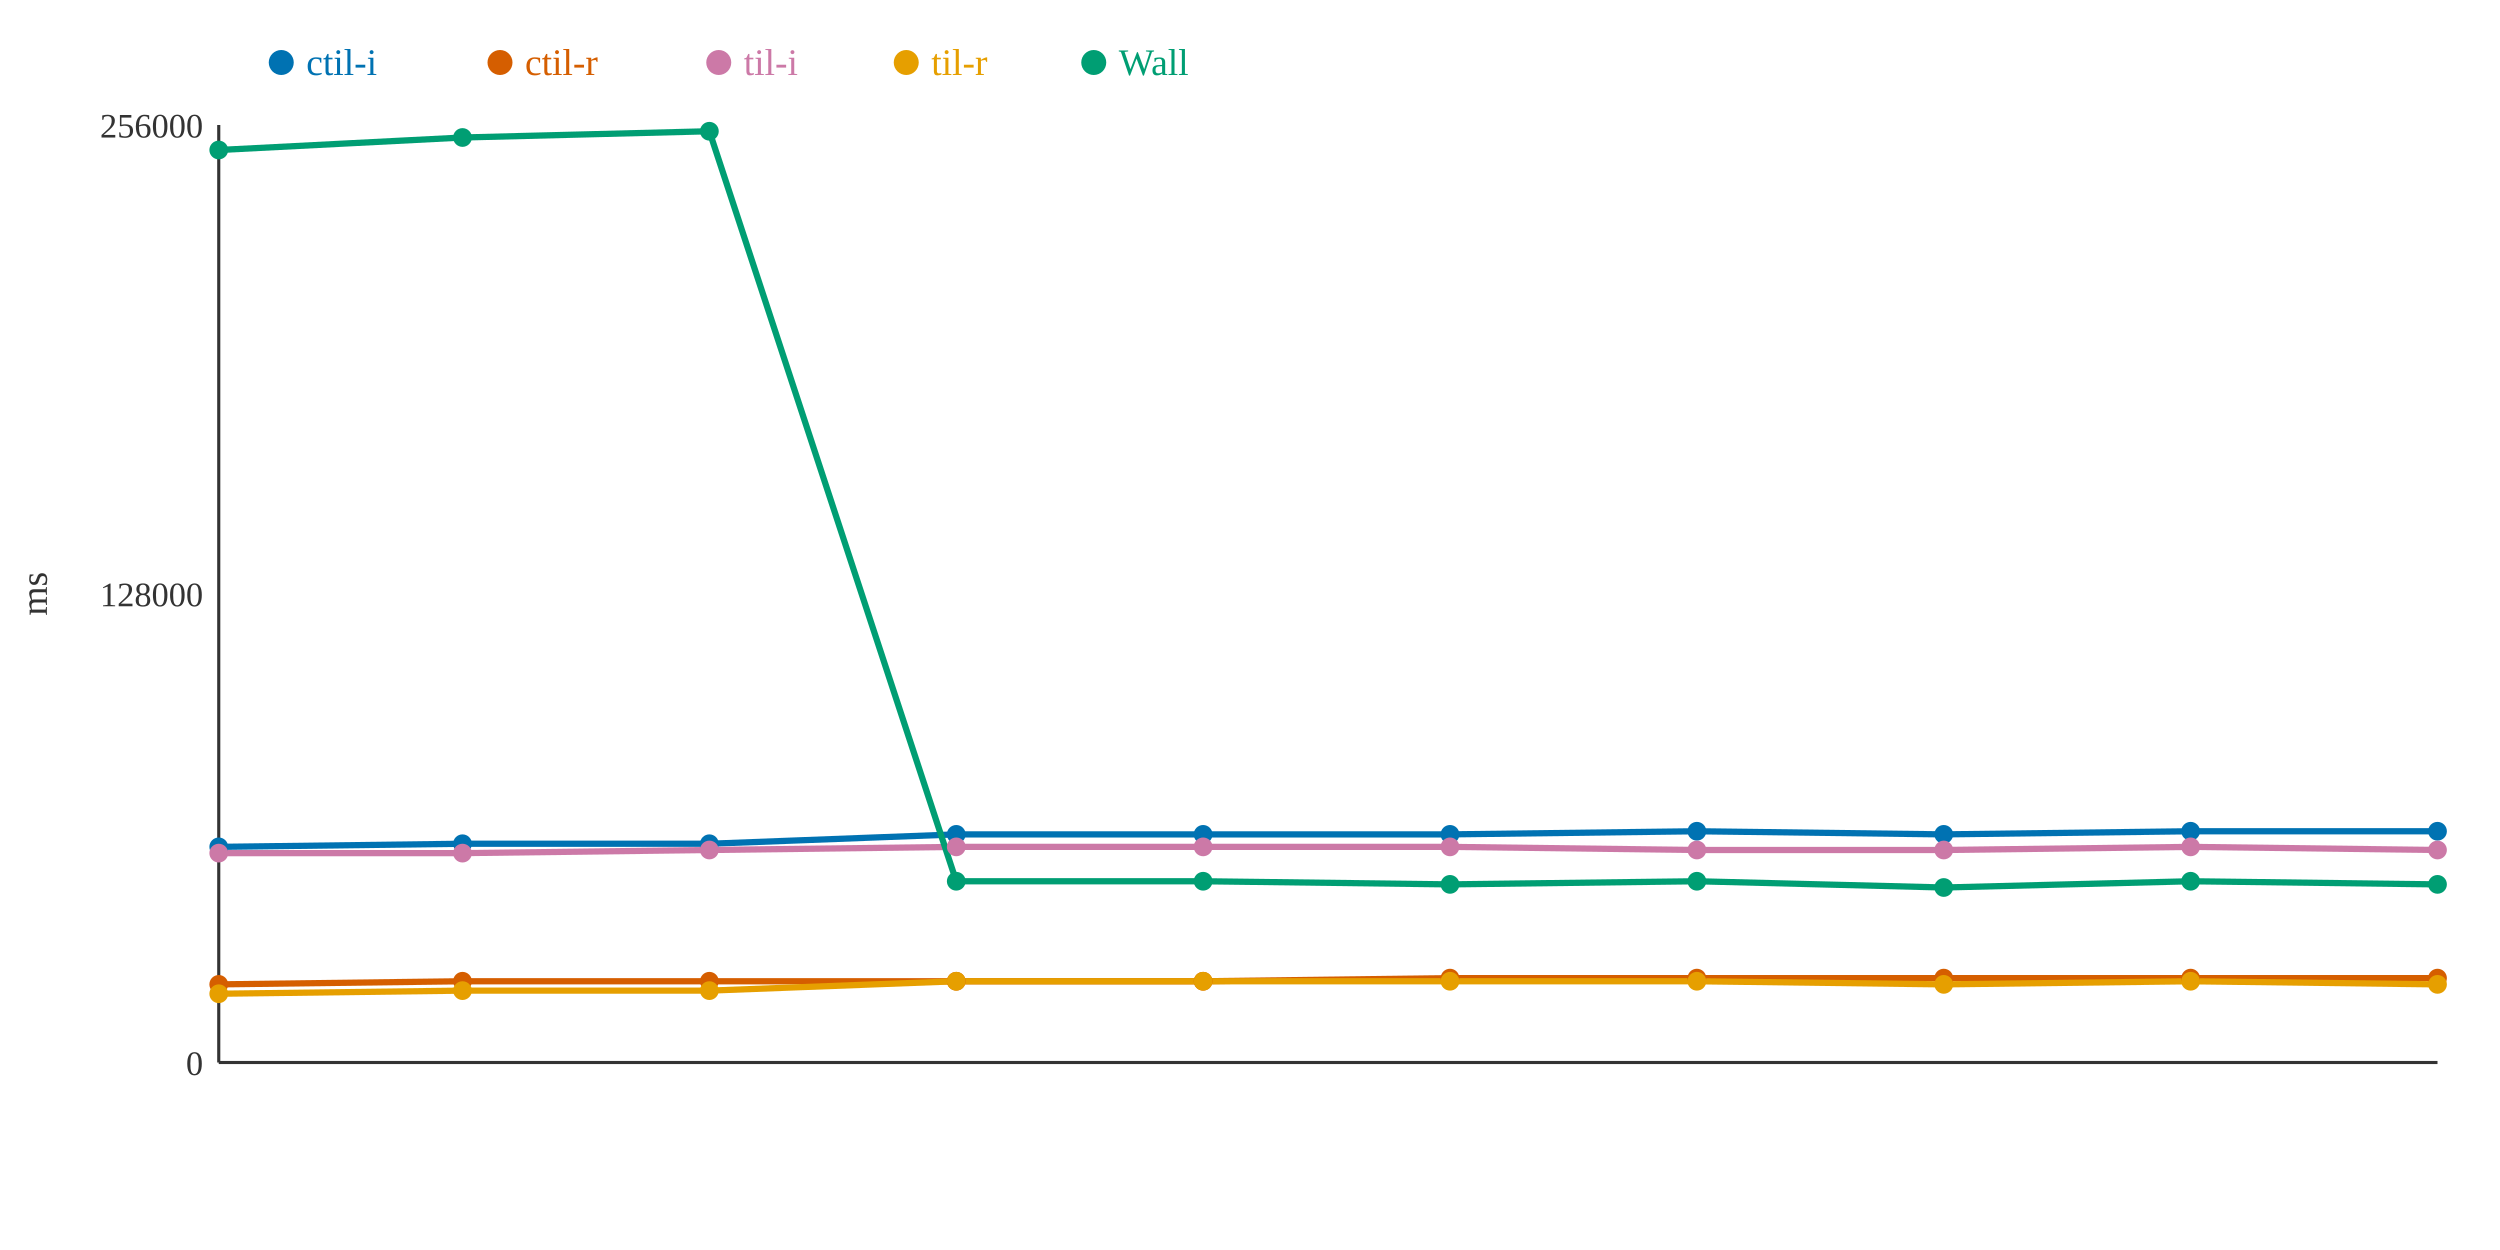
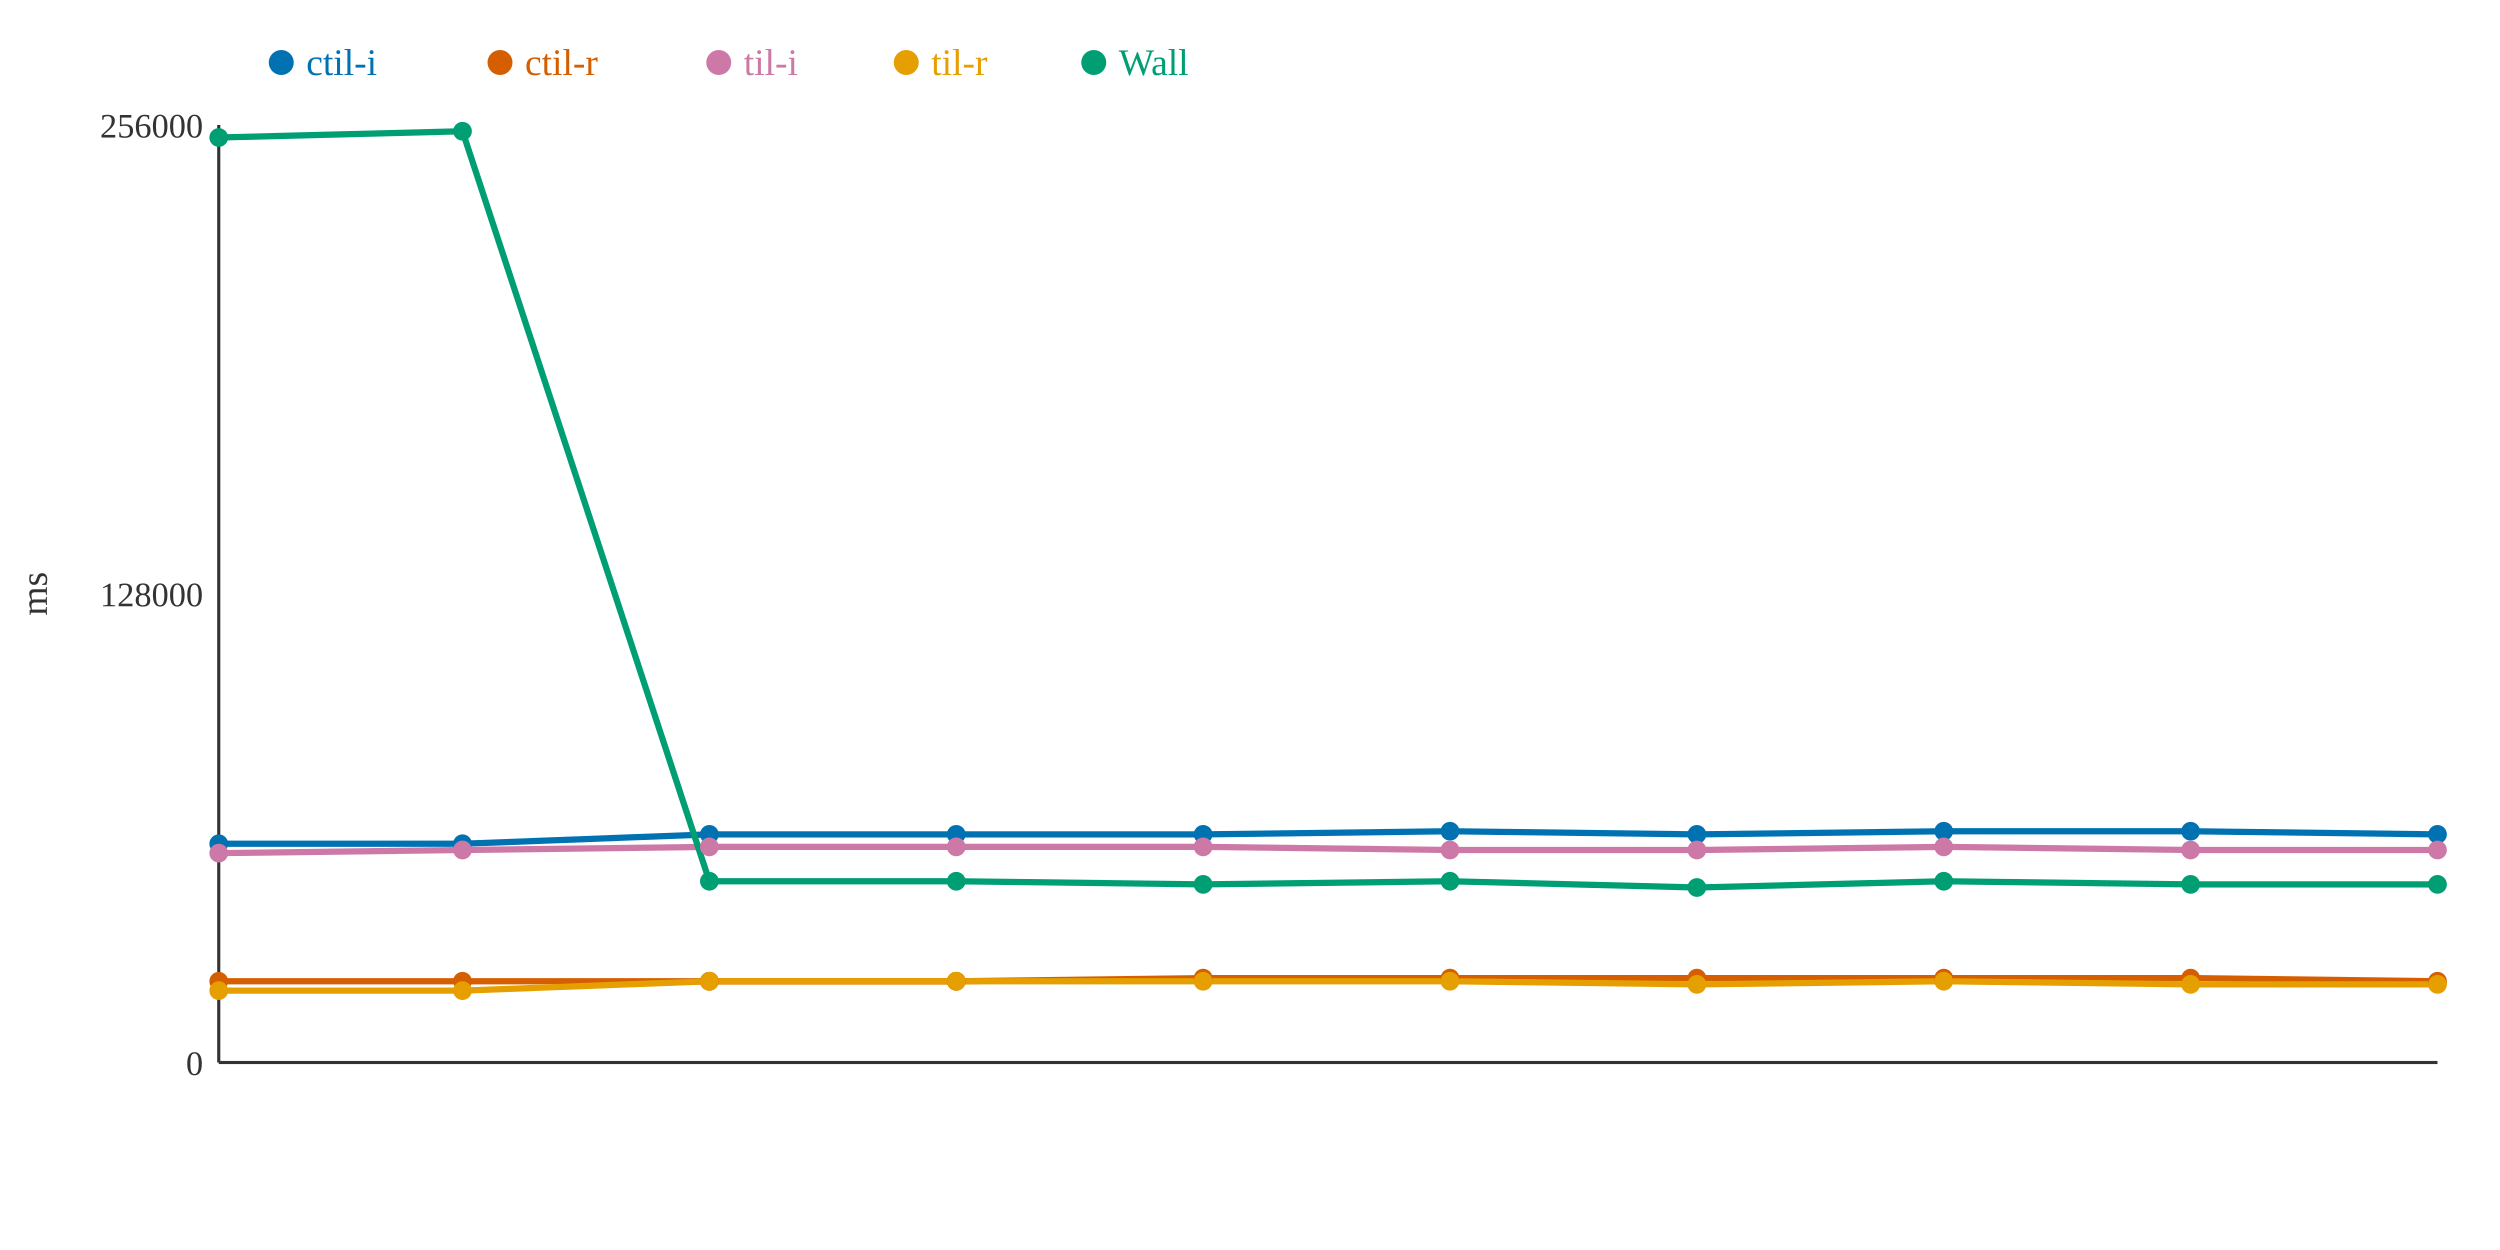
<svg xmlns="http://www.w3.org/2000/svg" width="800" height="400">
  <rect width="800" height="400" fill="white" />
  <line x1="70" y1="40" x2="70" y2="340" stroke="#333" stroke-width="1" />
  <line x1="70" y1="340" x2="780" y2="340" stroke="#333" stroke-width="1" />
  <text x="65" y="344" text-anchor="end" font-size="11" fill="#333">0</text>
  <text x="65" y="194" text-anchor="end" font-size="11" fill="#333">128000</text>
  <text x="65" y="44" text-anchor="end" font-size="11" fill="#333">256000</text>
  <text x="15" y="190" text-anchor="middle" font-size="12" fill="#333" transform="rotate(-90 15 190)">ms</text>
-   <polyline points="70,271 148,270 227,270 306,267 385,267 464,267 543,266 622,267 701,266 780,266" fill="none" stroke="#0072B2" stroke-width="2" />
-   <polyline points="70,315 148,314 227,314 306,314 385,314 464,313 543,313 622,313 701,313 780,313" fill="none" stroke="#D55E00" stroke-width="2" />
-   <polyline points="70,273 148,273 227,272 306,271 385,271 464,271 543,272 622,272 701,271 780,272" fill="none" stroke="#CC79A7" stroke-width="2" />
-   <polyline points="70,318 148,317 227,317 306,314 385,314 464,314 543,314 622,315 701,314 780,315" fill="none" stroke="#E69F00" stroke-width="2" />
-   <polyline points="70,48 148,44 227,42 306,282 385,282 464,283 543,282 622,284 701,282 780,283" fill="none" stroke="#009E73" stroke-width="2" />
-   <circle cx="70" cy="271" r="3" fill="#0072B2" />
-   <circle cx="70" cy="315" r="3" fill="#D55E00" />
+   <polyline points="70,270 148,270 227,267 306,267 385,267 464,266 543,267 622,266 701,266 780,267" fill="none" stroke="#0072B2" stroke-width="2" />
+   <polyline points="70,314 148,314 227,314 306,314 385,313 464,313 543,313 622,313 701,313 780,314" fill="none" stroke="#D55E00" stroke-width="2" />
+   <polyline points="70,273 148,272 227,271 306,271 385,271 464,272 543,272 622,271 701,272 780,272" fill="none" stroke="#CC79A7" stroke-width="2" />
+   <polyline points="70,317 148,317 227,314 306,314 385,314 464,314 543,315 622,314 701,315 780,315" fill="none" stroke="#E69F00" stroke-width="2" />
+   <polyline points="70,44 148,42 227,282 306,282 385,283 464,282 543,284 622,282 701,283 780,283" fill="none" stroke="#009E73" stroke-width="2" />
+   <circle cx="70" cy="270" r="3" fill="#0072B2" />
+   <circle cx="70" cy="314" r="3" fill="#D55E00" />
  <circle cx="70" cy="273" r="3" fill="#CC79A7" />
-   <circle cx="70" cy="318" r="3" fill="#E69F00" />
-   <circle cx="70" cy="48" r="3" fill="#009E73" />
+   <circle cx="70" cy="317" r="3" fill="#E69F00" />
+   <circle cx="70" cy="44" r="3" fill="#009E73" />
  <circle cx="148" cy="270" r="3" fill="#0072B2" />
  <circle cx="148" cy="314" r="3" fill="#D55E00" />
-   <circle cx="148" cy="273" r="3" fill="#CC79A7" />
+   <circle cx="148" cy="272" r="3" fill="#CC79A7" />
  <circle cx="148" cy="317" r="3" fill="#E69F00" />
-   <circle cx="148" cy="44" r="3" fill="#009E73" />
-   <circle cx="227" cy="270" r="3" fill="#0072B2" />
+   <circle cx="148" cy="42" r="3" fill="#009E73" />
+   <circle cx="227" cy="267" r="3" fill="#0072B2" />
  <circle cx="227" cy="314" r="3" fill="#D55E00" />
-   <circle cx="227" cy="272" r="3" fill="#CC79A7" />
-   <circle cx="227" cy="317" r="3" fill="#E69F00" />
-   <circle cx="227" cy="42" r="3" fill="#009E73" />
+   <circle cx="227" cy="271" r="3" fill="#CC79A7" />
+   <circle cx="227" cy="314" r="3" fill="#E69F00" />
+   <circle cx="227" cy="282" r="3" fill="#009E73" />
  <circle cx="306" cy="267" r="3" fill="#0072B2" />
  <circle cx="306" cy="314" r="3" fill="#D55E00" />
  <circle cx="306" cy="271" r="3" fill="#CC79A7" />
  <circle cx="306" cy="314" r="3" fill="#E69F00" />
  <circle cx="306" cy="282" r="3" fill="#009E73" />
  <circle cx="385" cy="267" r="3" fill="#0072B2" />
-   <circle cx="385" cy="314" r="3" fill="#D55E00" />
+   <circle cx="385" cy="313" r="3" fill="#D55E00" />
  <circle cx="385" cy="271" r="3" fill="#CC79A7" />
  <circle cx="385" cy="314" r="3" fill="#E69F00" />
-   <circle cx="385" cy="282" r="3" fill="#009E73" />
-   <circle cx="464" cy="267" r="3" fill="#0072B2" />
+   <circle cx="385" cy="283" r="3" fill="#009E73" />
+   <circle cx="464" cy="266" r="3" fill="#0072B2" />
  <circle cx="464" cy="313" r="3" fill="#D55E00" />
-   <circle cx="464" cy="271" r="3" fill="#CC79A7" />
+   <circle cx="464" cy="272" r="3" fill="#CC79A7" />
  <circle cx="464" cy="314" r="3" fill="#E69F00" />
-   <circle cx="464" cy="283" r="3" fill="#009E73" />
-   <circle cx="543" cy="266" r="3" fill="#0072B2" />
+   <circle cx="464" cy="282" r="3" fill="#009E73" />
+   <circle cx="543" cy="267" r="3" fill="#0072B2" />
  <circle cx="543" cy="313" r="3" fill="#D55E00" />
  <circle cx="543" cy="272" r="3" fill="#CC79A7" />
-   <circle cx="543" cy="314" r="3" fill="#E69F00" />
-   <circle cx="543" cy="282" r="3" fill="#009E73" />
-   <circle cx="622" cy="267" r="3" fill="#0072B2" />
+   <circle cx="543" cy="315" r="3" fill="#E69F00" />
+   <circle cx="543" cy="284" r="3" fill="#009E73" />
+   <circle cx="622" cy="266" r="3" fill="#0072B2" />
  <circle cx="622" cy="313" r="3" fill="#D55E00" />
-   <circle cx="622" cy="272" r="3" fill="#CC79A7" />
-   <circle cx="622" cy="315" r="3" fill="#E69F00" />
-   <circle cx="622" cy="284" r="3" fill="#009E73" />
+   <circle cx="622" cy="271" r="3" fill="#CC79A7" />
+   <circle cx="622" cy="314" r="3" fill="#E69F00" />
+   <circle cx="622" cy="282" r="3" fill="#009E73" />
  <circle cx="701" cy="266" r="3" fill="#0072B2" />
  <circle cx="701" cy="313" r="3" fill="#D55E00" />
-   <circle cx="701" cy="271" r="3" fill="#CC79A7" />
-   <circle cx="701" cy="314" r="3" fill="#E69F00" />
-   <circle cx="701" cy="282" r="3" fill="#009E73" />
-   <circle cx="780" cy="266" r="3" fill="#0072B2" />
-   <circle cx="780" cy="313" r="3" fill="#D55E00" />
+   <circle cx="701" cy="272" r="3" fill="#CC79A7" />
+   <circle cx="701" cy="315" r="3" fill="#E69F00" />
+   <circle cx="701" cy="283" r="3" fill="#009E73" />
+   <circle cx="780" cy="267" r="3" fill="#0072B2" />
+   <circle cx="780" cy="314" r="3" fill="#D55E00" />
  <circle cx="780" cy="272" r="3" fill="#CC79A7" />
  <circle cx="780" cy="315" r="3" fill="#E69F00" />
  <circle cx="780" cy="283" r="3" fill="#009E73" />
  <circle cx="90" cy="20" r="4" fill="#0072B2" />
  <text x="98" y="24" text-anchor="start" font-size="12" fill="#0072B2">ctil-i</text>
  <circle cx="160" cy="20" r="4" fill="#D55E00" />
  <text x="168" y="24" text-anchor="start" font-size="12" fill="#D55E00">ctil-r</text>
  <circle cx="230" cy="20" r="4" fill="#CC79A7" />
  <text x="238" y="24" text-anchor="start" font-size="12" fill="#CC79A7">til-i</text>
  <circle cx="290" cy="20" r="4" fill="#E69F00" />
  <text x="298" y="24" text-anchor="start" font-size="12" fill="#E69F00">til-r</text>
  <circle cx="350" cy="20" r="4" fill="#009E73" />
  <text x="358" y="24" text-anchor="start" font-size="12" fill="#009E73">Wall</text>
</svg>
